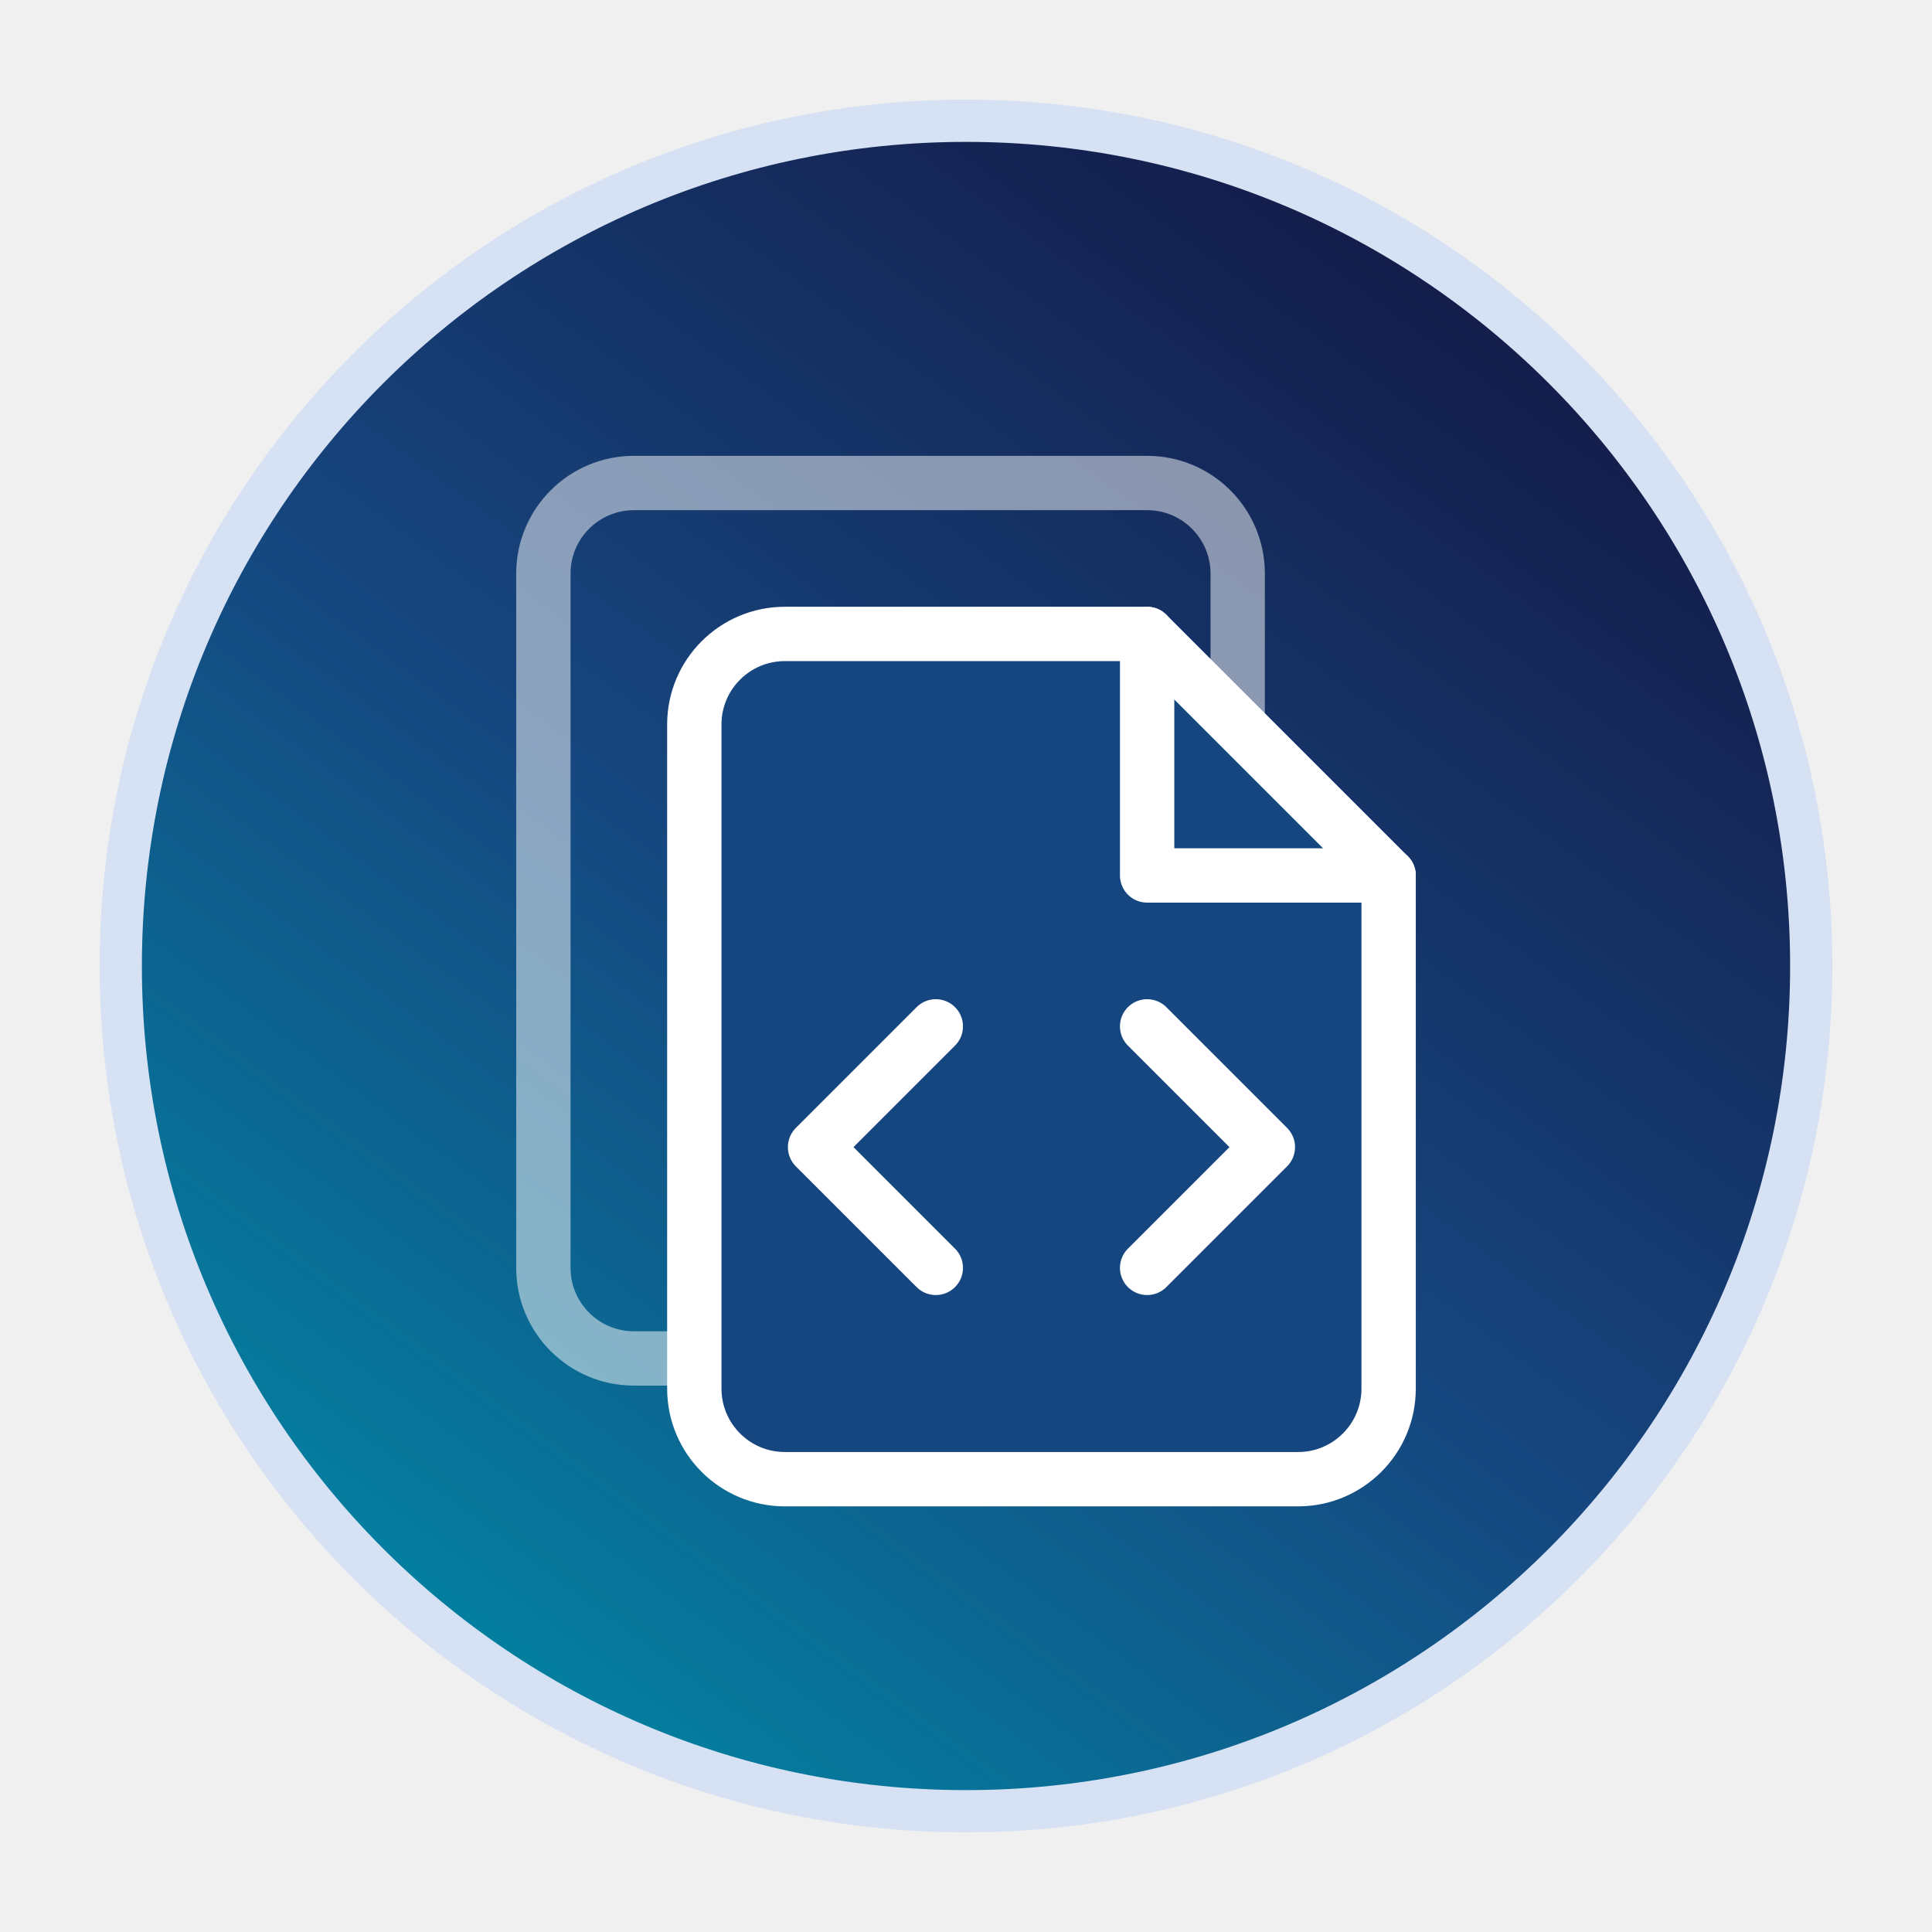
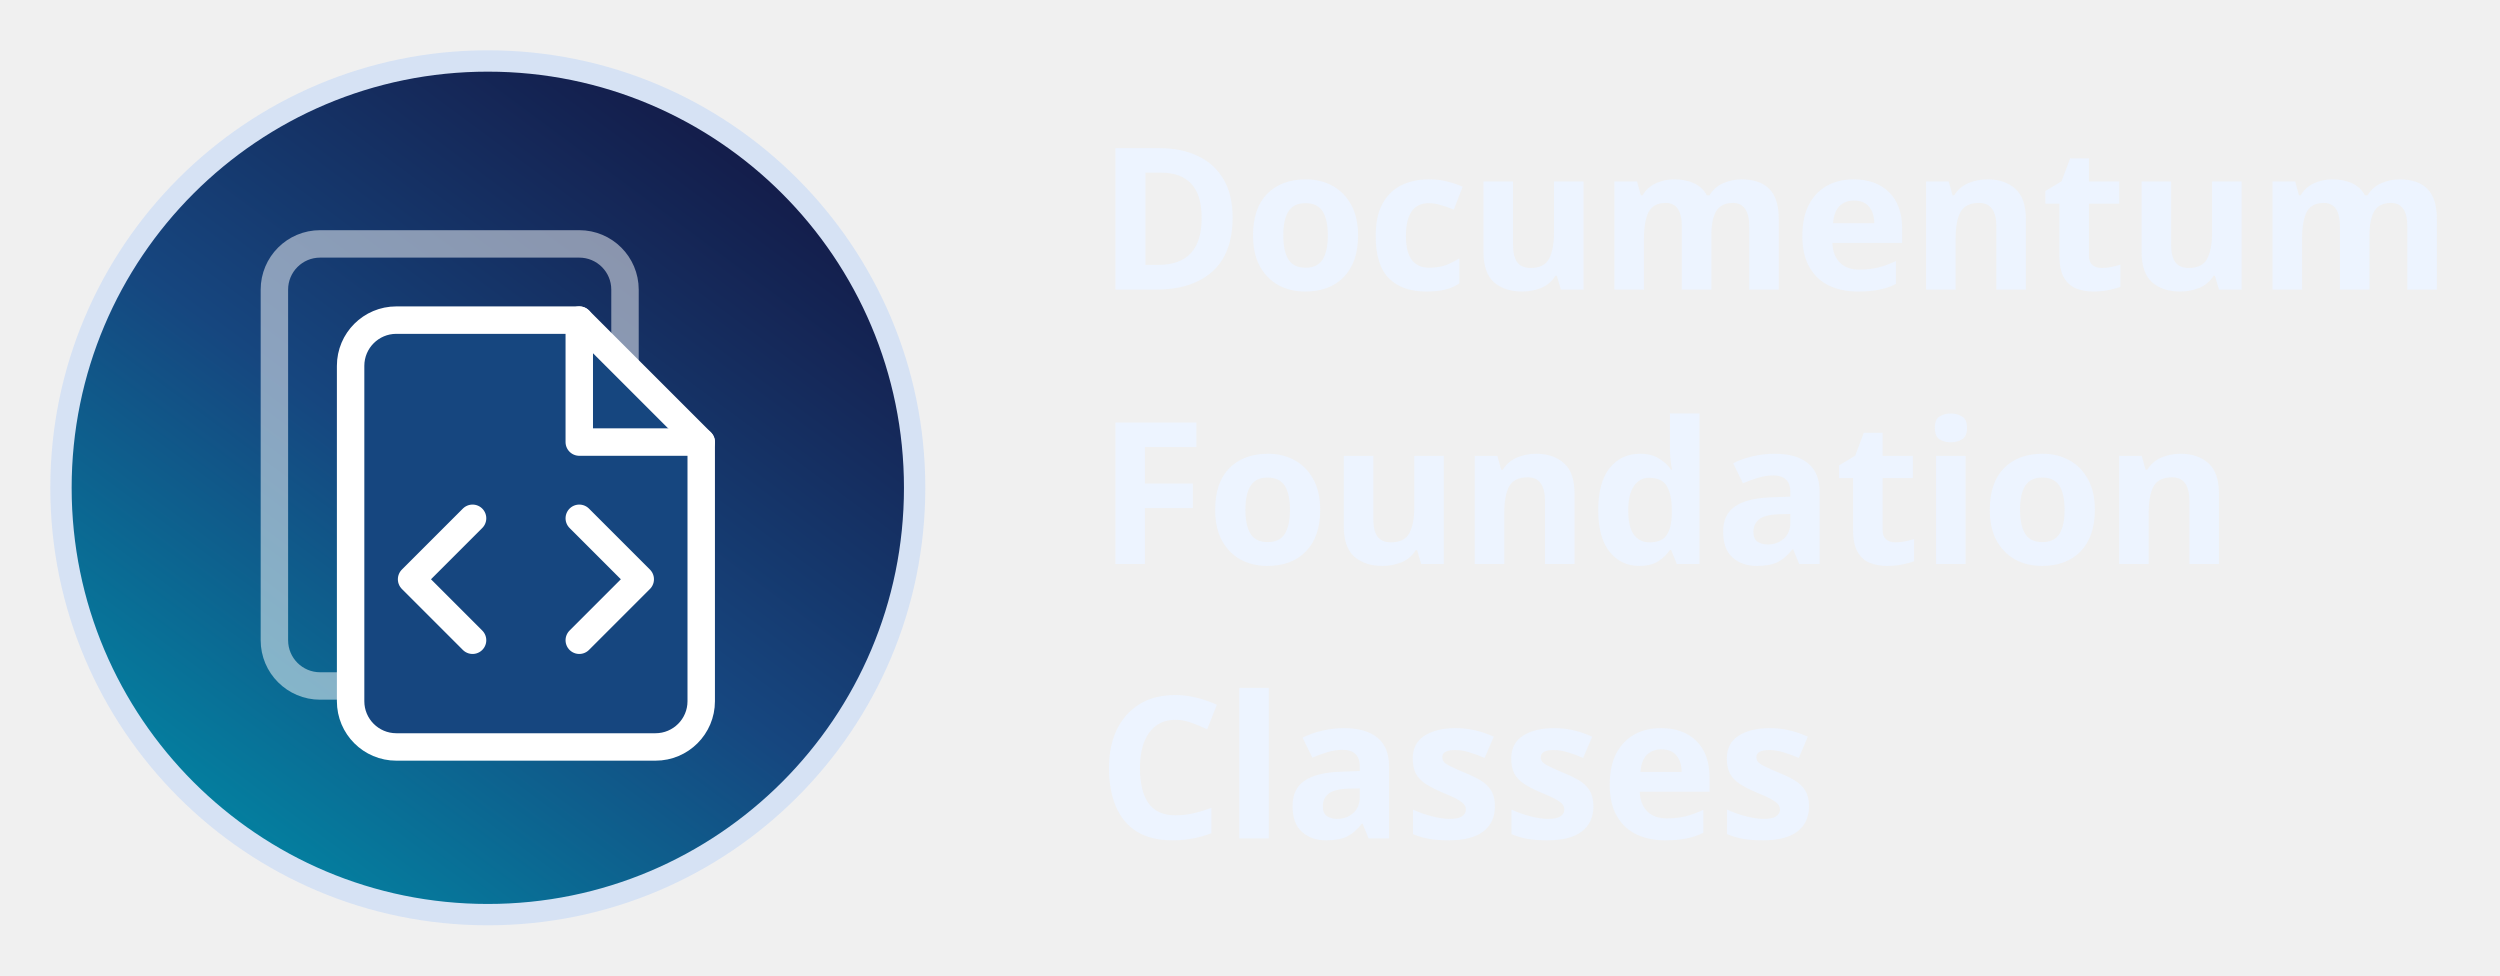
- <svg xmlns="http://www.w3.org/2000/svg" viewBox="0 0 64 64" fill="none">
+ <svg xmlns="http://www.w3.org/2000/svg" viewBox="0 0 164 64" fill="none">
  <defs>
    <linearGradient id="foundation" x1="10" y1="57" x2="47" y2="7" gradientUnits="userSpaceOnUse">
      <stop stop-color="#008ba6" />
      <stop offset=".5" stop-color="#16467f" />
      <stop offset="1" stop-color="#141b48" />
    </linearGradient>
  </defs>
  <circle cx="32" cy="32" r="28" fill="url(#foundation)" stroke="#d6e2f4" stroke-width="1.4" />
  <g stroke="#fff" stroke-width="1.8" stroke-linecap="round" stroke-linejoin="round">
    <rect x="18" y="16" width="23" height="29" rx="3" opacity=".5" />
    <path d="M26 21h12l8 8v17a3 3 0 0 1-3 3H26a3 3 0 0 1-3-3V24a3 3 0 0 1 3-3Z" fill="#16467f" />
    <path d="M38 21v8h8m-15 5-4 4 4 4m7-8 4 4-4 4" />
  </g>
+   <text x="72" fill="#edf4ff" font-family="Manrope, Segoe UI, sans-serif" font-size="13" font-weight="600">
+     <tspan x="72" y="19">Documentum</tspan>
+     <tspan x="72" y="37">Foundation</tspan>
+     <tspan x="72" y="55">Classes</tspan>
+   </text>
</svg>
